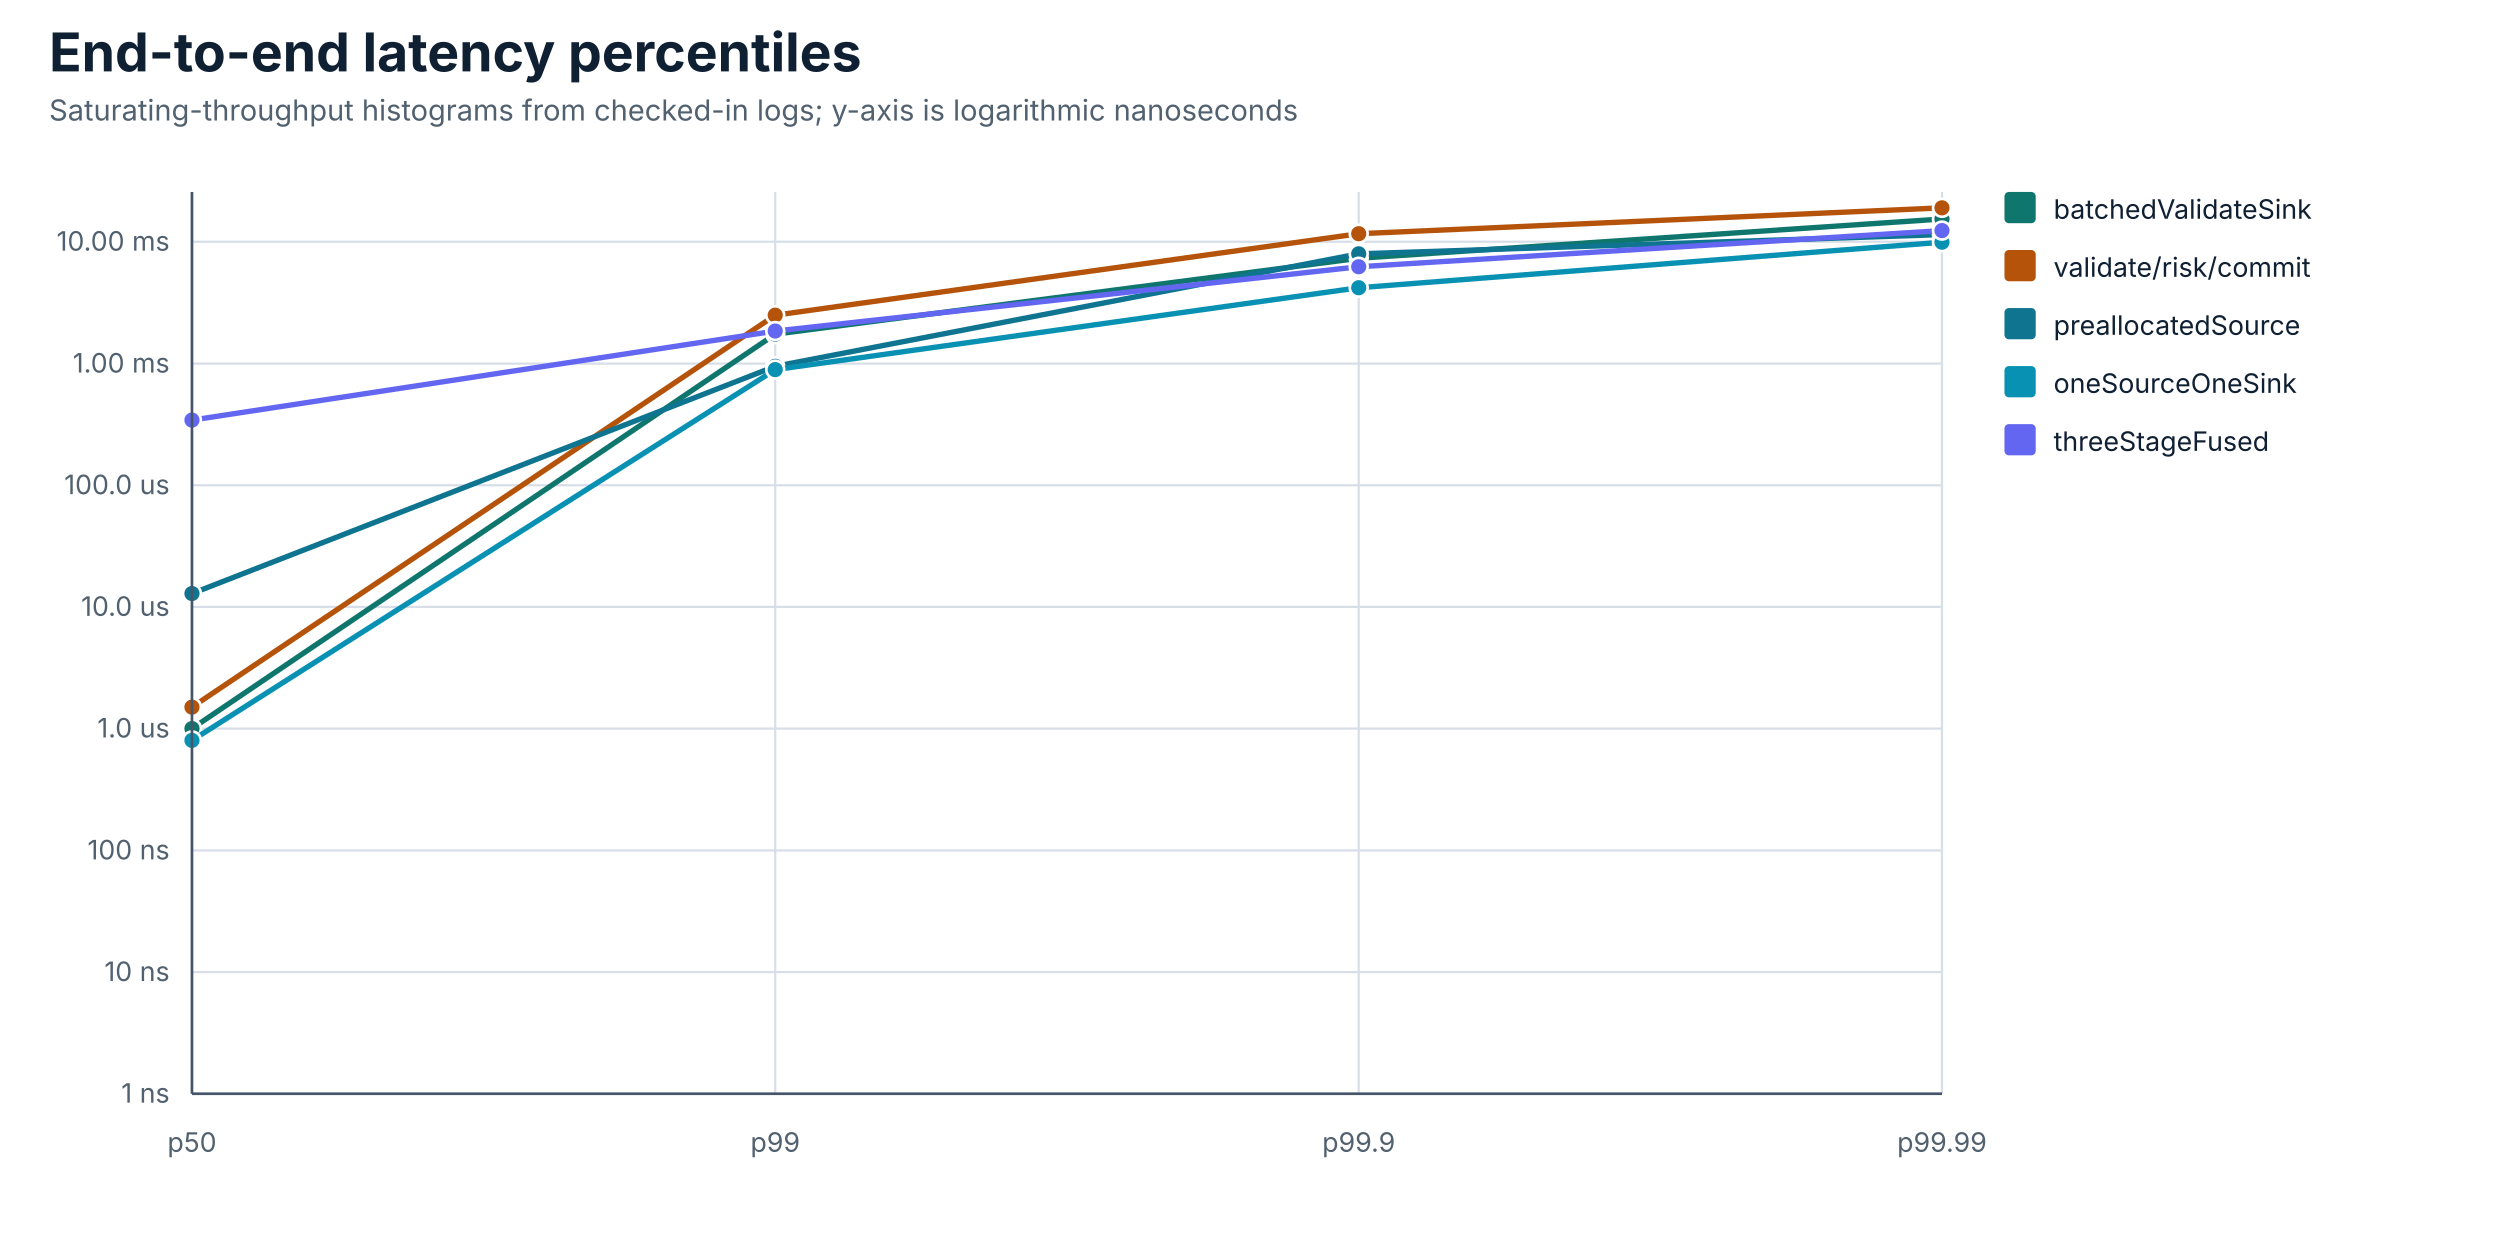
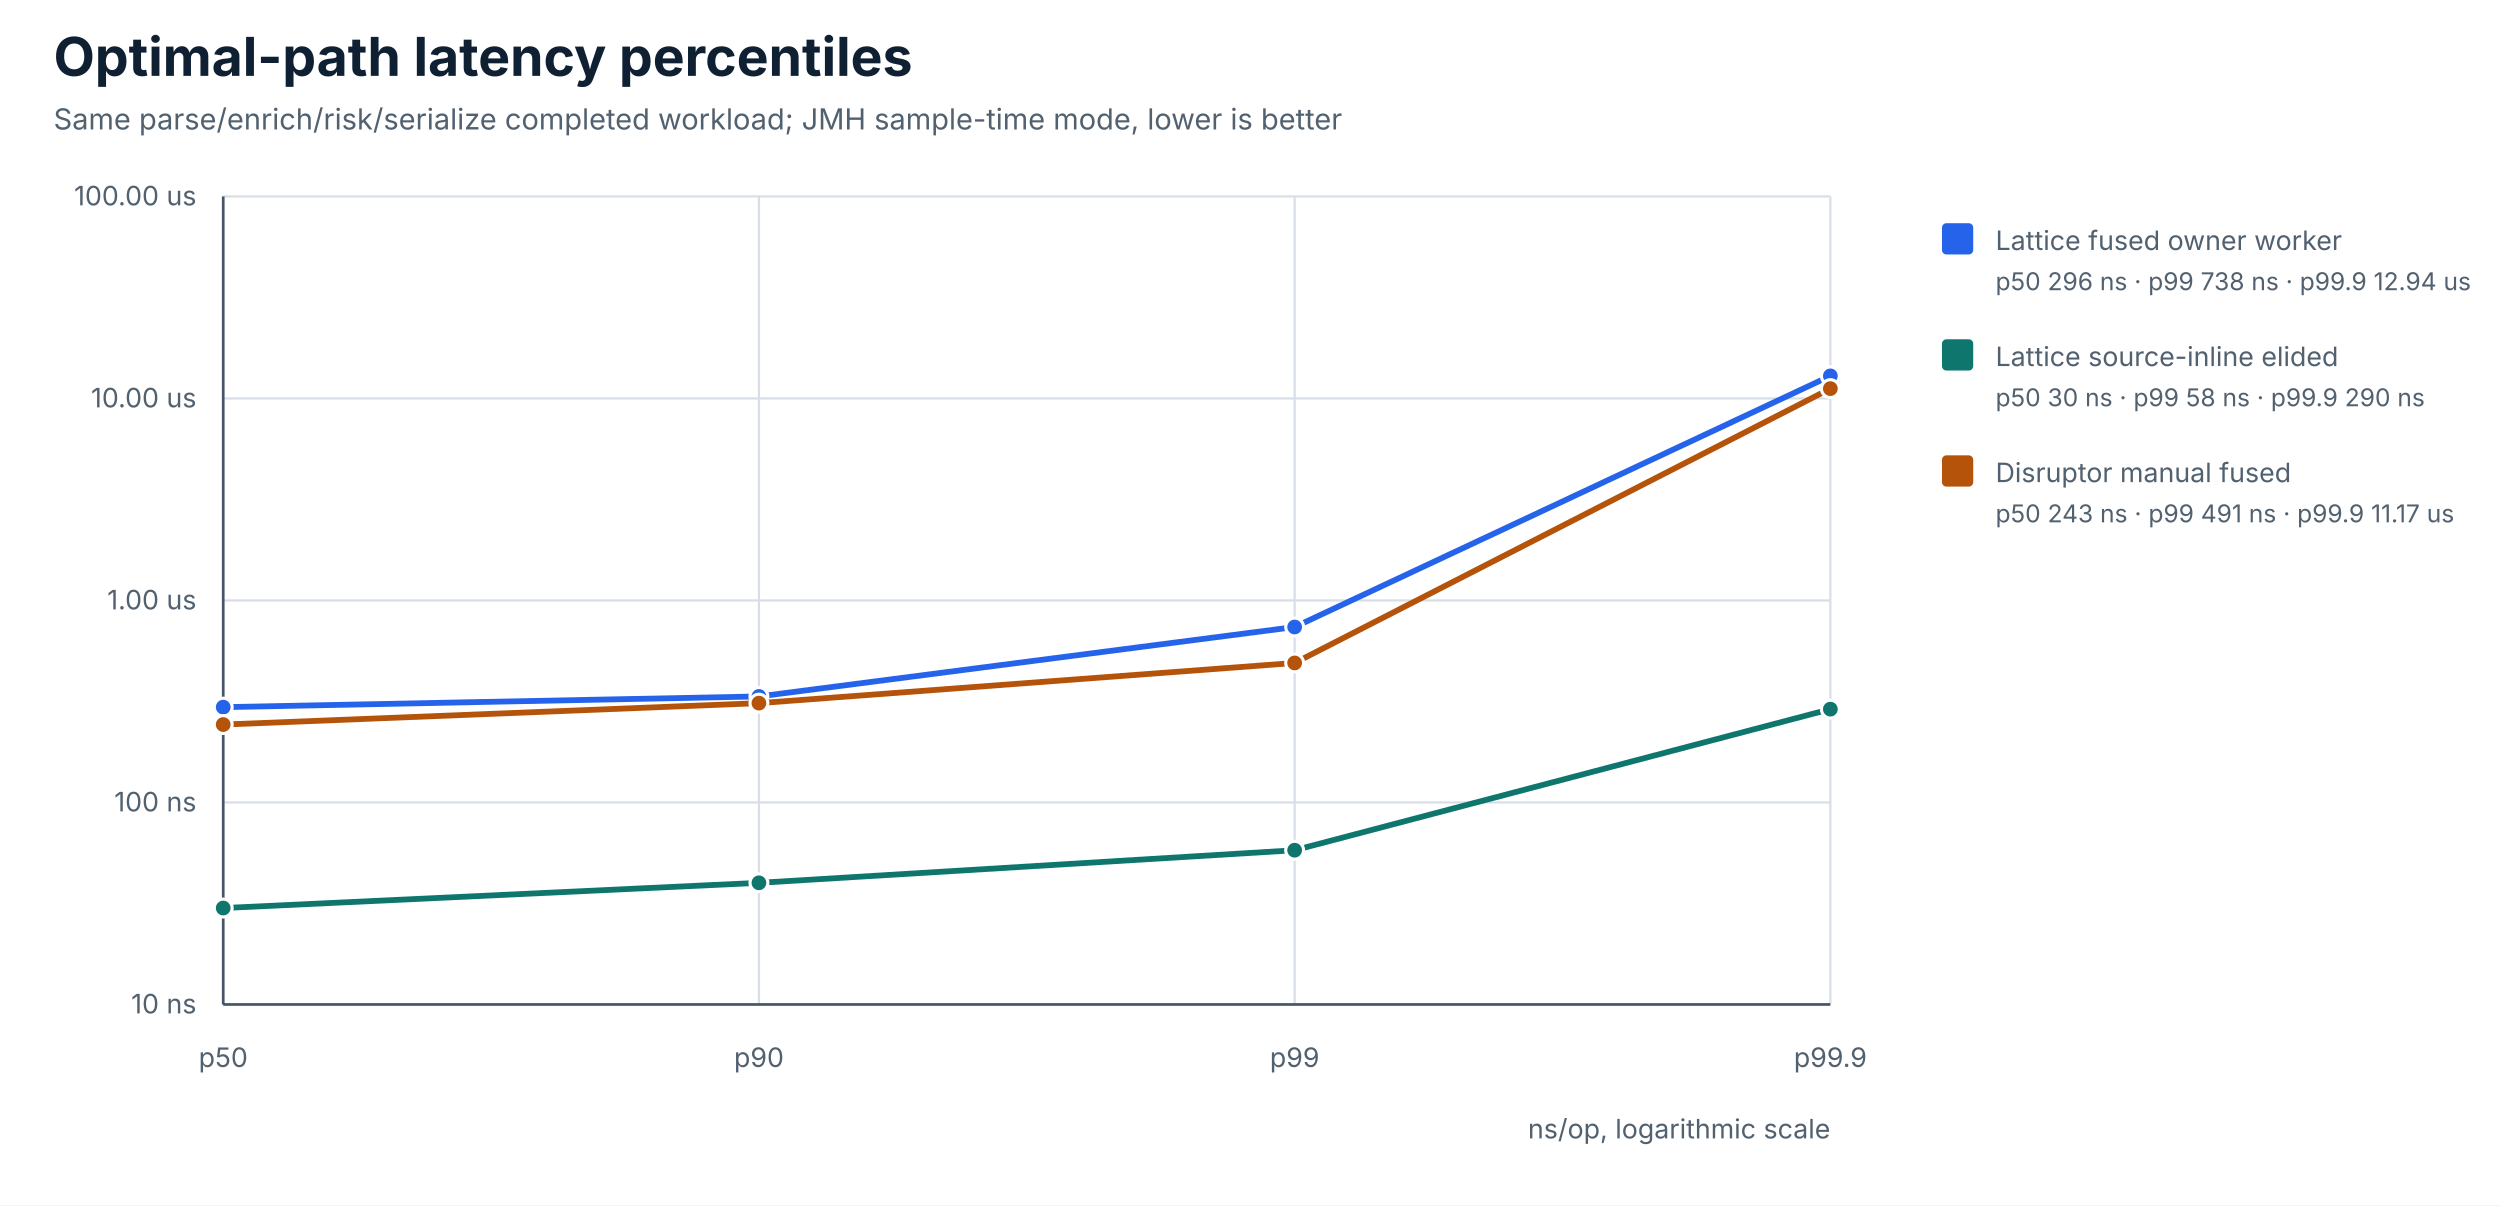
- <svg xmlns="http://www.w3.org/2000/svg" width="1120" height="560" viewBox="0 0 1120 560">
-   <style>text{font-family:Inter,Segoe UI,Arial,sans-serif;fill:#102033}.title{font-size:24px;font-weight:700}.sub{font-size:13px;fill:#52616f}.axis{font-size:12px;fill:#52616f}.legend{font-size:12px}.grid{stroke:#d8dee8;stroke-width:1}.axisline{stroke:#475569;stroke-width:1.2}.line{fill:none;stroke-width:2.4}.dot{stroke:white;stroke-width:1.2}</style>
-   <rect width="1120" height="560" fill="white" />
-   <text class="title" x="22" y="32">End-to-end latency percentiles</text>
-   <text class="sub" x="22" y="54">Saturating-throughput histograms from checked-in logs; y-axis is logarithmic nanoseconds</text>
-   <line class="grid" x1="86" y1="490.0" x2="870" y2="490.0" />
-   <text class="axis" x="76" y="494.0" text-anchor="end">1 ns</text>
-   <line class="grid" x1="86" y1="435.5" x2="870" y2="435.5" />
-   <text class="axis" x="76" y="439.5" text-anchor="end">10 ns</text>
-   <line class="grid" x1="86" y1="381.0" x2="870" y2="381.0" />
-   <text class="axis" x="76" y="385.0" text-anchor="end">100 ns</text>
-   <line class="grid" x1="86" y1="326.4" x2="870" y2="326.4" />
-   <text class="axis" x="76" y="330.4" text-anchor="end">1.0 us</text>
-   <line class="grid" x1="86" y1="271.9" x2="870" y2="271.9" />
-   <text class="axis" x="76" y="275.9" text-anchor="end">10.0 us</text>
-   <line class="grid" x1="86" y1="217.4" x2="870" y2="217.4" />
-   <text class="axis" x="76" y="221.4" text-anchor="end">100.0 us</text>
-   <line class="grid" x1="86" y1="162.9" x2="870" y2="162.9" />
-   <text class="axis" x="76" y="166.9" text-anchor="end">1.00 ms</text>
-   <line class="grid" x1="86" y1="108.3" x2="870" y2="108.3" />
-   <text class="axis" x="76" y="112.3" text-anchor="end">10.00 ms</text>
-   <line class="grid" x1="86.0" y1="86" x2="86.0" y2="490" />
-   <text class="axis" x="86.0" y="516" text-anchor="middle">p50</text>
-   <line class="grid" x1="347.3" y1="86" x2="347.3" y2="490" />
-   <text class="axis" x="347.3" y="516" text-anchor="middle">p99</text>
-   <line class="grid" x1="608.7" y1="86" x2="608.7" y2="490" />
-   <text class="axis" x="608.7" y="516" text-anchor="middle">p99.9</text>
-   <line class="grid" x1="870.0" y1="86" x2="870.0" y2="490" />
-   <text class="axis" x="870.0" y="516" text-anchor="middle">p99.99</text>
-   <polyline class="line" points="86.0,326.4 347.3,149.7 608.7,115.7 870.0,98.1" stroke="#0f766e" />
-   <circle class="dot" cx="86.0" cy="326.4" r="4" fill="#0f766e" />
-   <circle class="dot" cx="347.3" cy="149.7" r="4" fill="#0f766e" />
-   <circle class="dot" cx="608.7" cy="115.7" r="4" fill="#0f766e" />
-   <circle class="dot" cx="870.0" cy="98.1" r="4" fill="#0f766e" />
-   <rect x="898" y="86" width="14" height="14" rx="2" fill="#0f766e" />
-   <text class="legend" x="920" y="98">batchedValidateSink</text>
-   <polyline class="line" points="86.0,316.8 347.3,141.2 608.7,104.7 870.0,93.1" stroke="#b45309" />
-   <circle class="dot" cx="86.0" cy="316.8" r="4" fill="#b45309" />
-   <circle class="dot" cx="347.3" cy="141.2" r="4" fill="#b45309" />
-   <circle class="dot" cx="608.7" cy="104.7" r="4" fill="#b45309" />
-   <circle class="dot" cx="870.0" cy="93.1" r="4" fill="#b45309" />
-   <rect x="898" y="112" width="14" height="14" rx="2" fill="#b45309" />
-   <text class="legend" x="920" y="124">validate/risk/commit</text>
-   <polyline class="line" points="86.0,265.9 347.3,164.1 608.7,113.7 870.0,105.1" stroke="#0e7490" />
-   <circle class="dot" cx="86.0" cy="265.9" r="4" fill="#0e7490" />
-   <circle class="dot" cx="347.3" cy="164.1" r="4" fill="#0e7490" />
-   <circle class="dot" cx="608.7" cy="113.7" r="4" fill="#0e7490" />
-   <circle class="dot" cx="870.0" cy="105.1" r="4" fill="#0e7490" />
-   <rect x="898" y="138" width="14" height="14" rx="2" fill="#0e7490" />
-   <text class="legend" x="920" y="150">preallocatedSource</text>
-   <polyline class="line" points="86.0,331.7 347.3,165.6 608.7,128.9 870.0,108.5" stroke="#0891b2" />
-   <circle class="dot" cx="86.0" cy="331.7" r="4" fill="#0891b2" />
-   <circle class="dot" cx="347.3" cy="165.6" r="4" fill="#0891b2" />
-   <circle class="dot" cx="608.7" cy="128.9" r="4" fill="#0891b2" />
-   <circle class="dot" cx="870.0" cy="108.5" r="4" fill="#0891b2" />
-   <rect x="898" y="164" width="14" height="14" rx="2" fill="#0891b2" />
-   <text class="legend" x="920" y="176">oneSourceOneSink</text>
-   <polyline class="line" points="86.0,188.2 347.3,148.3 608.7,119.5 870.0,103.3" stroke="#6366f1" />
-   <circle class="dot" cx="86.0" cy="188.2" r="4" fill="#6366f1" />
-   <circle class="dot" cx="347.3" cy="148.3" r="4" fill="#6366f1" />
-   <circle class="dot" cx="608.7" cy="119.5" r="4" fill="#6366f1" />
-   <circle class="dot" cx="870.0" cy="103.3" r="4" fill="#6366f1" />
-   <rect x="898" y="190" width="14" height="14" rx="2" fill="#6366f1" />
-   <text class="legend" x="920" y="202">threeStageFused</text>
-   <line class="axisline" x1="86" y1="490" x2="870" y2="490" />
-   <line class="axisline" x1="86" y1="86" x2="86" y2="490" />
+ <svg xmlns="http://www.w3.org/2000/svg" width="1120" height="540" viewBox="0 0 1120 540">
+   <style>text{font-family:Inter,Segoe UI,Arial,sans-serif;fill:#102033}.title{font-size:24px;font-weight:700}.sub{font-size:13px;fill:#52616f}.axis{font-size:12px;fill:#52616f}.label{font-size:12px;fill:#52616f}.series{font-size:11px;fill:#52616f}.value{font-size:12px;font-weight:700}.small{font-size:11px;fill:#52616f}.grid{stroke:#d8dee8;stroke-width:1}.axisline{stroke:#475569;stroke-width:1.2}.err{stroke:#243447;stroke-width:1.5}.line{fill:none;stroke-width:2.6}.dot{stroke:white;stroke-width:1.4}</style>
+   <rect width="1120" height="540" fill="white" />
+   <text class="title" x="24" y="34">Optimal-path latency percentiles</text>
+   <text class="sub" x="24" y="58">Same parse/enrich/risk/serialize completed workload; JMH sample-time mode, lower is better</text>
+   <line class="grid" x1="100" y1="450.0" x2="820" y2="450.0" />
+   <text class="axis" x="88" y="454.0" text-anchor="end">10 ns</text>
+   <line class="grid" x1="100" y1="359.5" x2="820" y2="359.5" />
+   <text class="axis" x="88" y="363.5" text-anchor="end">100 ns</text>
+   <line class="grid" x1="100" y1="269.0" x2="820" y2="269.0" />
+   <text class="axis" x="88" y="273.0" text-anchor="end">1.00 us</text>
+   <line class="grid" x1="100" y1="178.5" x2="820" y2="178.5" />
+   <text class="axis" x="88" y="182.5" text-anchor="end">10.00 us</text>
+   <line class="grid" x1="100" y1="88.0" x2="820" y2="88.0" />
+   <text class="axis" x="88" y="92.0" text-anchor="end">100.00 us</text>
+   <line class="grid" x1="100.0" y1="88" x2="100.0" y2="450" />
+   <text class="axis" x="100.0" y="478" text-anchor="middle">p50</text>
+   <line class="grid" x1="340.0" y1="88" x2="340.0" y2="450" />
+   <text class="axis" x="340.0" y="478" text-anchor="middle">p90</text>
+   <line class="grid" x1="580.0" y1="88" x2="580.0" y2="450" />
+   <text class="axis" x="580.0" y="478" text-anchor="middle">p99</text>
+   <line class="grid" x1="820.0" y1="88" x2="820.0" y2="450" />
+   <text class="axis" x="820.0" y="478" text-anchor="middle">p99.9</text>
+   <line class="axisline" x1="100" y1="450" x2="820" y2="450" />
+   <line class="axisline" x1="100" y1="88" x2="100" y2="450" />
+   <polyline class="line" points="100.0,316.8 340.0,312.0 580.0,280.9 820.0,168.4" stroke="#2563eb" />
+   <circle class="dot" cx="100.0" cy="316.8" r="4" fill="#2563eb" />
+   <circle class="dot" cx="340.0" cy="312.0" r="4" fill="#2563eb" />
+   <circle class="dot" cx="580.0" cy="280.9" r="4" fill="#2563eb" />
+   <circle class="dot" cx="820.0" cy="168.4" r="4" fill="#2563eb" />
+   <rect x="870" y="100" width="14" height="14" rx="2" fill="#2563eb" />
+   <text class="label" x="894" y="112">Lattice fused owner worker</text>
+   <text class="small" x="894" y="130">p50 296 ns · p99 738 ns · p99.9 12.94 us</text>
+   <polyline class="line" points="100.0,406.8 340.0,395.5 580.0,380.9 820.0,317.7" stroke="#0f766e" />
+   <circle class="dot" cx="100.0" cy="406.8" r="4" fill="#0f766e" />
+   <circle class="dot" cx="340.0" cy="395.5" r="4" fill="#0f766e" />
+   <circle class="dot" cx="580.0" cy="380.9" r="4" fill="#0f766e" />
+   <circle class="dot" cx="820.0" cy="317.7" r="4" fill="#0f766e" />
+   <rect x="870" y="152" width="14" height="14" rx="2" fill="#0f766e" />
+   <text class="label" x="894" y="164">Lattice source-inline elided</text>
+   <text class="small" x="894" y="182">p50 30 ns · p99 58 ns · p99.9 290 ns</text>
+   <polyline class="line" points="100.0,324.6 340.0,315.0 580.0,297.0 820.0,174.1" stroke="#b45309" />
+   <circle class="dot" cx="100.0" cy="324.6" r="4" fill="#b45309" />
+   <circle class="dot" cx="340.0" cy="315.0" r="4" fill="#b45309" />
+   <circle class="dot" cx="580.0" cy="297.0" r="4" fill="#b45309" />
+   <circle class="dot" cx="820.0" cy="174.1" r="4" fill="#b45309" />
+   <rect x="870" y="204" width="14" height="14" rx="2" fill="#b45309" />
+   <text class="label" x="894" y="216">Disruptor manual fused</text>
+   <text class="small" x="894" y="234">p50 243 ns · p99 491 ns · p99.9 11.17 us</text>
+   <text class="axis" x="820" y="510" text-anchor="end">ns/op, logarithmic scale</text>
</svg>
